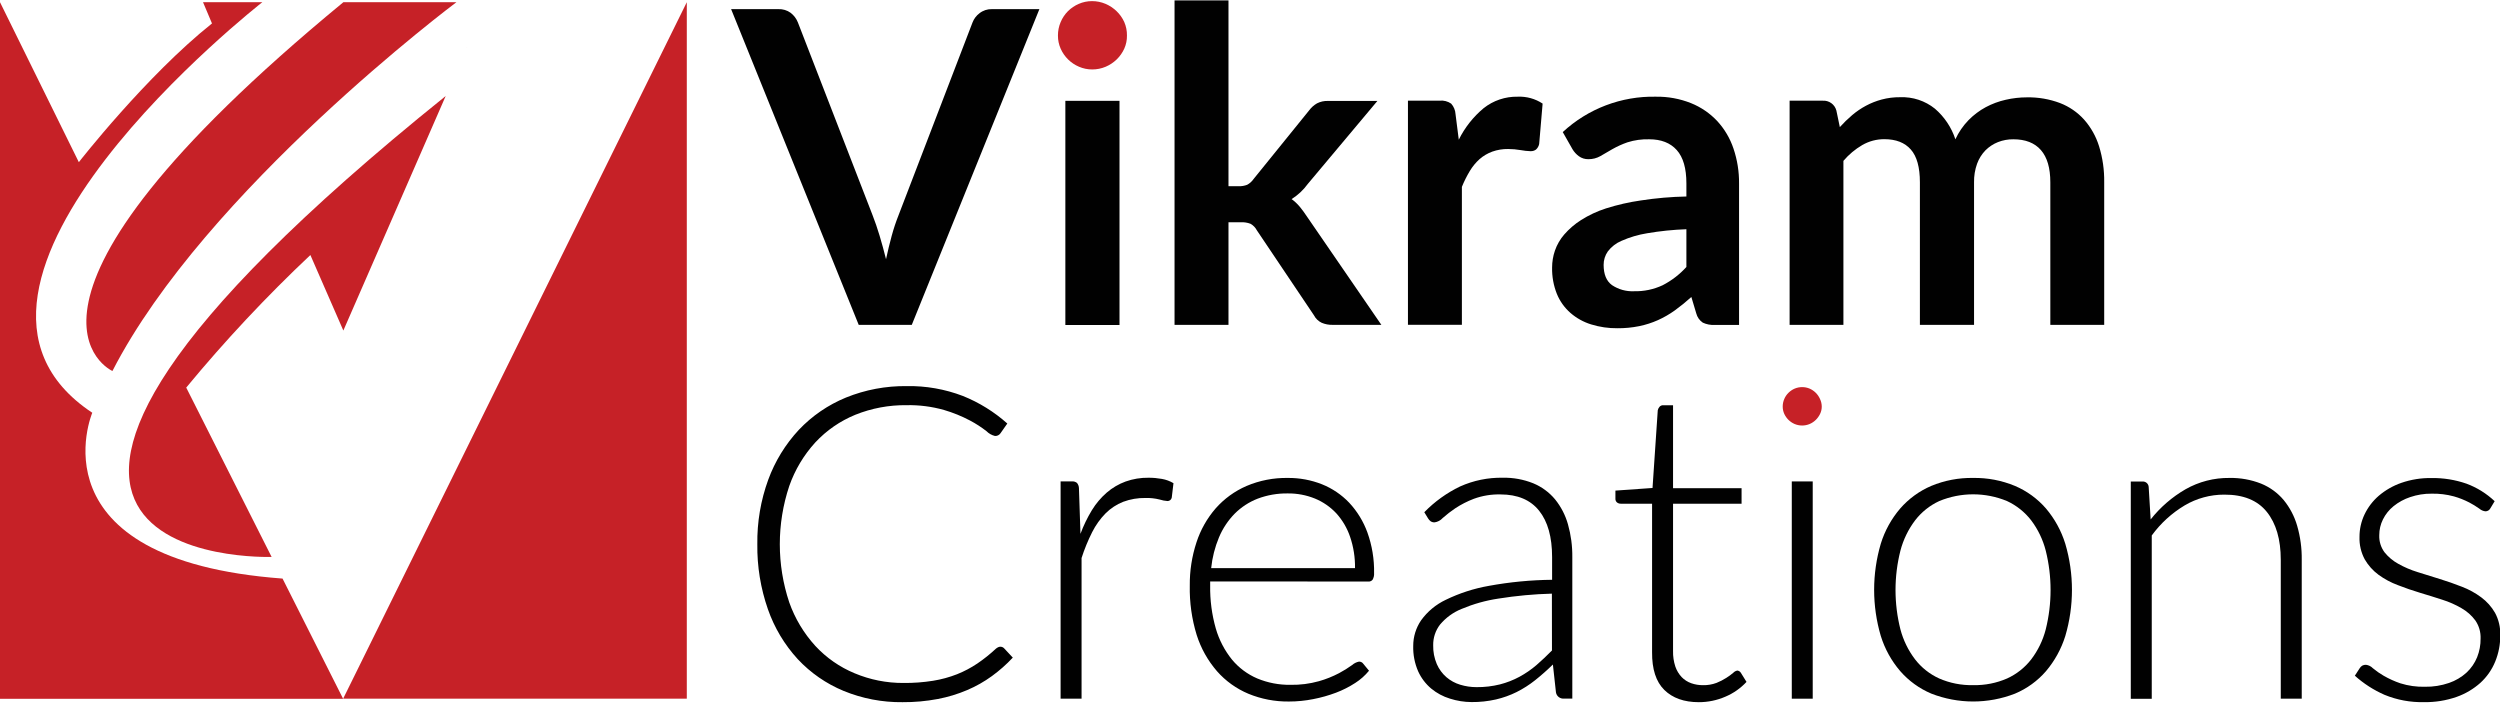
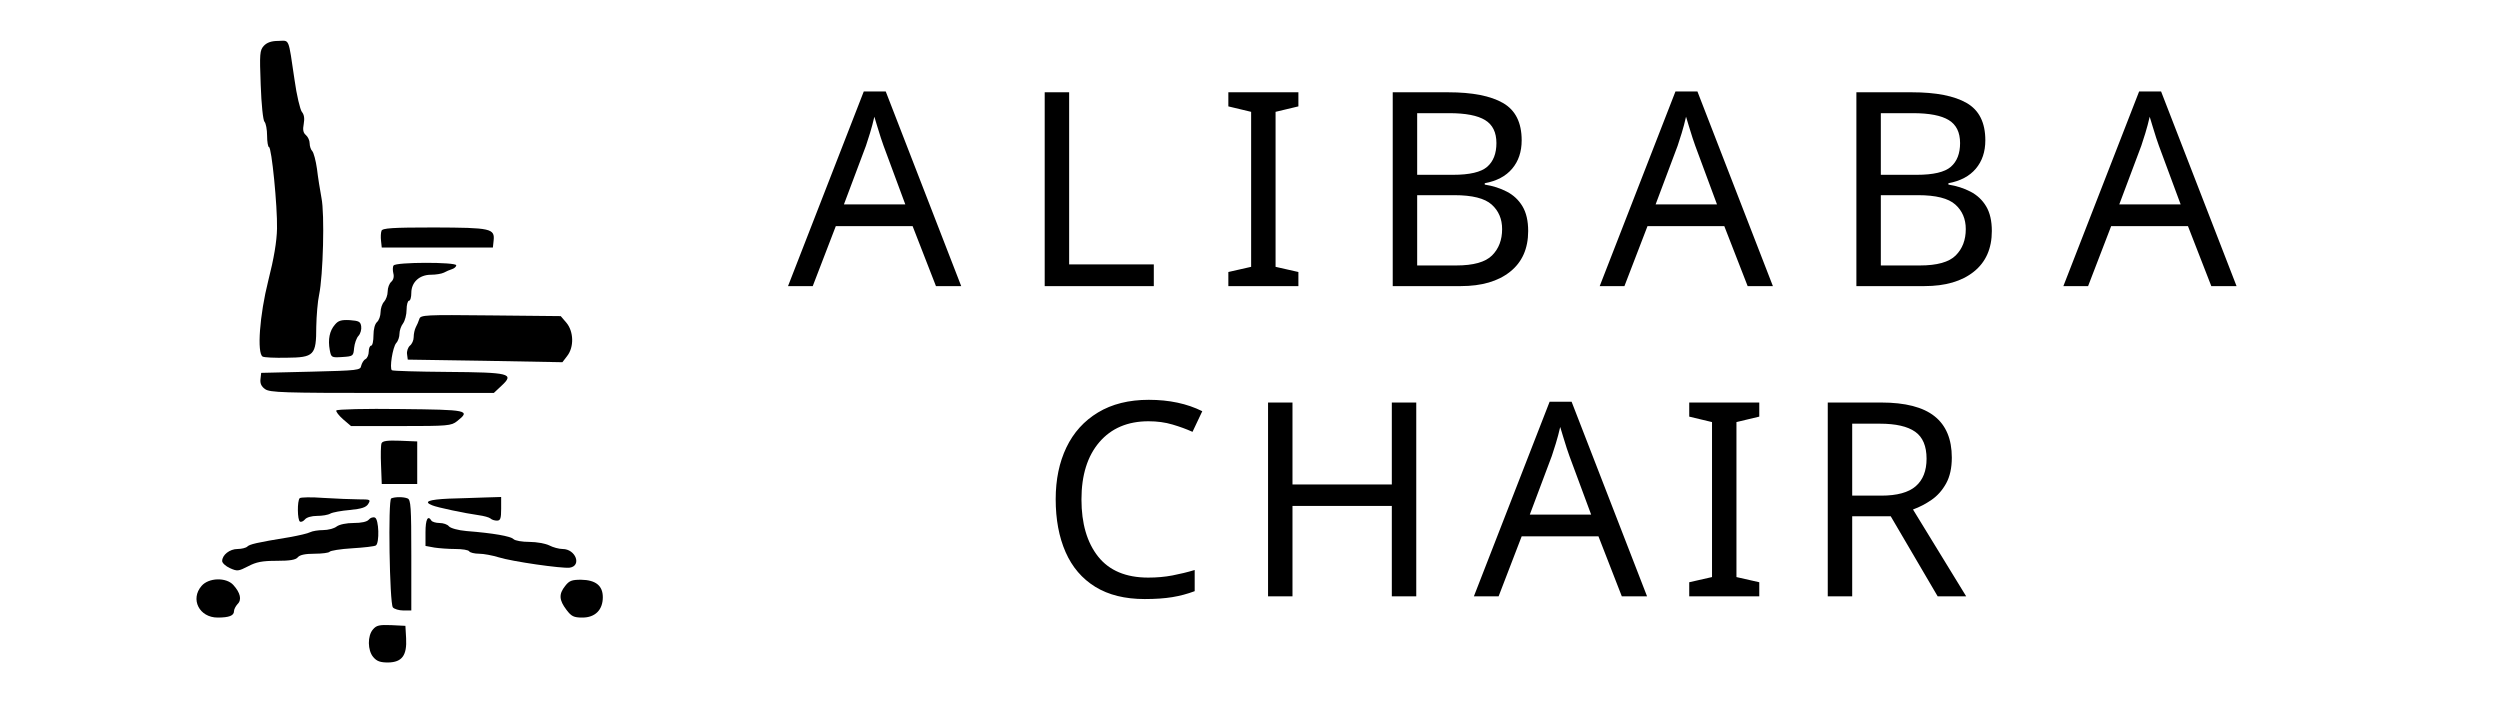
- <svg xmlns="http://www.w3.org/2000/svg" id="a67895e3-6d50-4e2d-b396-4e6a6e546991" data-name="Layer 1" width="10.07in" height="2.83in" viewBox="0 0 724.92 203.49">
-   <g>
-     <path d="M301.39,2.53l-37,91.55H249l-37-91.55h13.67a5.72,5.72,0,0,1,3.61,1.08,6.59,6.59,0,0,1,2.09,2.79L253,62.24c.71,1.81,1.4,3.81,2.06,6s1.27,4.44,1.86,6.8q.76-3.54,1.65-6.8a56,56,0,0,1,2-6L282,6.4a6,6,0,0,1,2-2.66,5.57,5.57,0,0,1,3.64-1.21Z" fill="#010101" />
-     <path d="M324.62,29.12v65h-15.7v-65Z" fill="#010101" />
-     <path d="M356.22,0V53.88h2.91a6.35,6.35,0,0,0,2.5-.41,5.31,5.31,0,0,0,1.87-1.68l16.14-19.94a7.47,7.47,0,0,1,2.25-2,6.5,6.5,0,0,1,3.19-.7H399.4L379.2,53.24a16.74,16.74,0,0,1-4.68,4.37,13.12,13.12,0,0,1,2.37,2.22,31.76,31.76,0,0,1,2,2.72l21.66,31.53H386.42a7.66,7.66,0,0,1-3.17-.6A4.88,4.88,0,0,1,381,91.3L364.45,66.67a4.67,4.67,0,0,0-1.84-1.9,7,7,0,0,0-2.85-.44h-3.54V94.08H340.58V0Z" fill="#010101" />
-     <path d="M423,40.39a28.09,28.09,0,0,1,7.22-9.15,15.41,15.41,0,0,1,9.87-3.32,12.13,12.13,0,0,1,7.22,2l-1,11.72a3,3,0,0,1-.92,1.61,2.51,2.51,0,0,1-1.61.47,18.26,18.26,0,0,1-2.82-.31,22,22,0,0,0-3.64-.32,13.2,13.2,0,0,0-4.62.76A11.8,11.8,0,0,0,429.05,46a15,15,0,0,0-2.84,3.45,32.07,32.07,0,0,0-2.31,4.62v40H408.26v-65h9.18a5,5,0,0,1,3.35.86,5,5,0,0,1,1.27,3.07Z" fill="#010101" />
-     <path d="M453.15,38.18a38.53,38.53,0,0,1,27-10.26,26.41,26.41,0,0,1,10.19,1.87,21.41,21.41,0,0,1,7.6,5.19,22.23,22.23,0,0,1,4.72,8,30.64,30.64,0,0,1,1.61,10.12v41h-7.09a7.2,7.2,0,0,1-3.42-.66,4.62,4.62,0,0,1-1.9-2.69L490.44,86a57.3,57.3,0,0,1-4.81,3.9,28.49,28.49,0,0,1-4.88,2.81,26.13,26.13,0,0,1-5.41,1.74,30.52,30.52,0,0,1-6.36.61,24.88,24.88,0,0,1-7.6-1.11,16.61,16.61,0,0,1-6-3.33,14.77,14.77,0,0,1-3.93-5.5,19.55,19.55,0,0,1-1.39-7.67,15.18,15.18,0,0,1,.82-4.9,14.28,14.28,0,0,1,2.69-4.66,22.29,22.29,0,0,1,4.84-4.17,31.5,31.5,0,0,1,7.31-3.42A63.17,63.17,0,0,1,475.82,58,99.84,99.84,0,0,1,489,56.86V53.05c0-4.34-.92-7.56-2.79-9.65s-4.53-3.13-8-3.13a19.11,19.11,0,0,0-6.3.88,26.7,26.7,0,0,0-4.41,2c-1.26.74-2.41,1.4-3.44,2a6.88,6.88,0,0,1-3.46.89,4.51,4.51,0,0,1-2.78-.86,7,7,0,0,1-1.83-2ZM489,66.35a86,86,0,0,0-11.39,1.17,30.28,30.28,0,0,0-7.41,2.19,9.67,9.67,0,0,0-4,3.1,6.75,6.75,0,0,0-1.2,3.86q0,4.13,2.43,5.89a10.6,10.6,0,0,0,6.37,1.77,18.53,18.53,0,0,0,8.32-1.74A24.4,24.4,0,0,0,489,77.3Z" fill="#010101" />
-     <path d="M518.93,94.08v-65h9.56a3.84,3.84,0,0,1,4,2.85l1,4.81a37.79,37.79,0,0,1,3.58-3.48,22.86,22.86,0,0,1,4-2.72,21.24,21.24,0,0,1,4.56-1.8,20,20,0,0,1,5.35-.67,15.12,15.12,0,0,1,10.09,3.33A19.93,19.93,0,0,1,567,40.27a20,20,0,0,1,3.8-5.54,20.87,20.87,0,0,1,5-3.77,23,23,0,0,1,5.8-2.15,27.41,27.41,0,0,1,6.17-.7,25.85,25.85,0,0,1,9.56,1.65,18.24,18.24,0,0,1,7,4.81,21.13,21.13,0,0,1,4.33,7.72,33.71,33.71,0,0,1,1.49,10.45V94.08H594.53V52.74q0-6.21-2.73-9.34t-8-3.13a11.87,11.87,0,0,0-4.46.82,10.78,10.78,0,0,0-3.61,2.37,11,11,0,0,0-2.44,3.9,15.14,15.14,0,0,0-.88,5.38V94.08h-15.7V52.74q0-6.52-2.63-9.5c-1.75-2-4.32-3-7.69-3A12.73,12.73,0,0,0,540,41.94a21.16,21.16,0,0,0-5.47,4.59V94.08Z" fill="#010101" />
-     <path d="M290.07,187.41a1.46,1.46,0,0,1,1.07.44l2.54,2.72a42.52,42.52,0,0,1-6.05,5.35,36.43,36.43,0,0,1-7.15,4.05,41.49,41.49,0,0,1-8.55,2.6,53.07,53.07,0,0,1-10.23.92,43.66,43.66,0,0,1-17.06-3.26A38.13,38.13,0,0,1,231.31,191a41.76,41.76,0,0,1-8.64-14.46,55.09,55.09,0,0,1-3.07-18.87A52.52,52.52,0,0,1,222.76,139a42.83,42.83,0,0,1,8.87-14.47,39.45,39.45,0,0,1,13.67-9.37,45.47,45.47,0,0,1,17.61-3.32,43.38,43.38,0,0,1,16.27,2.85,43.93,43.93,0,0,1,12.91,8l-2,2.85a1.79,1.79,0,0,1-1.58.76,5.12,5.12,0,0,1-2.47-1.4,32.6,32.6,0,0,0-4.75-3.07,40.6,40.6,0,0,0-7.56-3.07,37.18,37.18,0,0,0-10.86-1.39,38.62,38.62,0,0,0-14.85,2.78,32.86,32.86,0,0,0-11.59,8,36.78,36.78,0,0,0-7.57,12.66,53.34,53.34,0,0,0,0,33.75,37.08,37.08,0,0,0,7.57,12.63,32.47,32.47,0,0,0,11.36,7.91A36.1,36.1,0,0,0,262,197.92a51.23,51.23,0,0,0,8.58-.64,33.76,33.76,0,0,0,6.93-1.89,31.45,31.45,0,0,0,5.89-3.11,44.82,44.82,0,0,0,5.38-4.3,3.22,3.22,0,0,1,.63-.41A1.35,1.35,0,0,1,290.07,187.41Z" fill="#010101" />
-     <path d="M313.3,154.68a39.2,39.2,0,0,1,3.32-6.87,21.88,21.88,0,0,1,4.31-5.1,17.71,17.71,0,0,1,5.45-3.2,19.15,19.15,0,0,1,6.68-1.1,21.64,21.64,0,0,1,3.86.34,9.91,9.91,0,0,1,3.35,1.24l-.5,4.18a1.23,1.23,0,0,1-1.21,1,9.57,9.57,0,0,1-2.3-.44,15.16,15.16,0,0,0-4.09-.45,17.62,17.62,0,0,0-6.49,1.11,15.1,15.1,0,0,0-5.07,3.32,21.64,21.64,0,0,0-3.92,5.48,51.82,51.82,0,0,0-3.07,7.5v40.78h-6.08v-63h3.23a2.12,2.12,0,0,1,1.52.44,2.5,2.5,0,0,1,.57,1.52Z" fill="#010101" />
-     <path d="M350.91,168.48v1.2a42.93,42.93,0,0,0,1.64,12.47,25.75,25.75,0,0,0,4.69,9,19.43,19.43,0,0,0,7.34,5.47,24.25,24.25,0,0,0,9.63,1.84,28.68,28.68,0,0,0,8.23-1.05,30.23,30.23,0,0,0,5.86-2.34,32.49,32.49,0,0,0,3.76-2.34,4.29,4.29,0,0,1,2-1,1.44,1.44,0,0,1,1.26.64l1.65,2a17,17,0,0,1-4,3.55,29.05,29.05,0,0,1-5.57,2.82,40.35,40.35,0,0,1-6.58,1.86,35.88,35.88,0,0,1-7.06.7A29.91,29.91,0,0,1,362,201.05a25,25,0,0,1-9.12-6.55A29.82,29.82,0,0,1,347,184,45.61,45.61,0,0,1,345,169.68a38.82,38.82,0,0,1,1.93-12.5,28.44,28.44,0,0,1,5.57-9.88,25.41,25.41,0,0,1,8.93-6.49,29.32,29.32,0,0,1,12-2.34,26.27,26.27,0,0,1,9.88,1.83,22.39,22.39,0,0,1,7.91,5.35,25.27,25.27,0,0,1,5.29,8.65,33.16,33.16,0,0,1,1.93,11.77A3.4,3.4,0,0,1,398,168a1.46,1.46,0,0,1-1.26.51Zm42-3.86a26.85,26.85,0,0,0-1.43-9.09,19.47,19.47,0,0,0-4-6.81,17.76,17.76,0,0,0-6.18-4.27,20.37,20.37,0,0,0-7.88-1.49,23.8,23.8,0,0,0-8.74,1.52,19.27,19.27,0,0,0-6.68,4.37,21.83,21.83,0,0,0-4.53,6.84,31.77,31.77,0,0,0-2.27,8.93Z" fill="#010101" />
-     <path d="M413,148.41a36.64,36.64,0,0,1,10.38-7.47,28.94,28.94,0,0,1,12.35-2.53,22.45,22.45,0,0,1,8.86,1.61,16.43,16.43,0,0,1,6.3,4.62,20.21,20.21,0,0,1,3.77,7.28,33.67,33.67,0,0,1,1.26,9.53v41h-2.4a2.16,2.16,0,0,1-2.34-1.78l-.89-8.1a67.28,67.28,0,0,1-5.16,4.56,31,31,0,0,1-5.35,3.42,27.52,27.52,0,0,1-6,2.15,30.71,30.71,0,0,1-7.09.76,20.92,20.92,0,0,1-6.26-1,15.69,15.69,0,0,1-5.42-2.91,14.2,14.2,0,0,1-3.79-5,17.29,17.29,0,0,1-1.43-7.38,13.1,13.1,0,0,1,2.28-7.41,18.67,18.67,0,0,1,7.15-5.95,47.35,47.35,0,0,1,12.51-4.05A107.89,107.89,0,0,1,450.06,168v-6.58q0-8.74-3.77-13.45t-11.18-4.72a21,21,0,0,0-7.75,1.27,27.59,27.59,0,0,0-5.42,2.78,33.63,33.63,0,0,0-3.6,2.79,3.92,3.92,0,0,1-2.35,1.26,1.94,1.94,0,0,1-1.14-.31,2.87,2.87,0,0,1-.75-.83Zm37,23.61a117.48,117.48,0,0,0-15.48,1.43,44.36,44.36,0,0,0-10.7,3,15.91,15.91,0,0,0-6.24,4.52,9.55,9.55,0,0,0-2,6,13.13,13.13,0,0,0,1.05,5.48,10.64,10.64,0,0,0,2.79,3.8,11,11,0,0,0,4,2.18,16.06,16.06,0,0,0,4.75.7,26.94,26.94,0,0,0,6.75-.79,24.94,24.94,0,0,0,5.69-2.22,28.37,28.37,0,0,0,4.91-3.38c1.52-1.31,3-2.73,4.5-4.24Z" fill="#010101" />
-     <path d="M492.6,203.49q-6.39,0-10-3.55T479.05,189V145.94H470a1.72,1.72,0,0,1-1.14-.38,1.35,1.35,0,0,1-.44-1.08v-2.34l10.76-.76,1.52-22.54a2.25,2.25,0,0,1,.51-1,1.32,1.32,0,0,1,1.07-.45h2.85v24.06H505v4.5H485.13v42.74a13.48,13.48,0,0,0,.66,4.46,8.47,8.47,0,0,0,1.84,3.07,7.19,7.19,0,0,0,2.76,1.77,10,10,0,0,0,3.42.57,10.51,10.51,0,0,0,3.92-.66,16.43,16.43,0,0,0,2.85-1.46,17.19,17.19,0,0,0,2-1.46,2.18,2.18,0,0,1,1.2-.66,1.38,1.38,0,0,1,1,.63l1.65,2.66a17.8,17.8,0,0,1-6.11,4.28A19.23,19.23,0,0,1,492.6,203.49Z" fill="#010101" />
-     <path d="M528.25,117.76a4.82,4.82,0,0,1-.48,2.13,6.28,6.28,0,0,1-1.24,1.74,5.8,5.8,0,0,1-1.79,1.2,5.6,5.6,0,0,1-4.35,0,5.8,5.8,0,0,1-1.79-1.2,6,6,0,0,1-1.22-1.74,5.09,5.09,0,0,1-.45-2.13,5.46,5.46,0,0,1,.45-2.18,5.56,5.56,0,0,1,1.22-1.8,5.83,5.83,0,0,1,1.79-1.21,5.6,5.6,0,0,1,4.35,0,5.86,5.86,0,0,1,3,3A5.16,5.16,0,0,1,528.25,117.76Z" fill="#c62127" />
-     <path d="M572.15,138.47a30.25,30.25,0,0,1,12.12,2.31,24.69,24.69,0,0,1,9,6.55,29.22,29.22,0,0,1,5.6,10.23,47.31,47.31,0,0,1,0,26.75,29.3,29.3,0,0,1-5.6,10.19,24.39,24.39,0,0,1-9,6.52A33.38,33.38,0,0,1,560,201a24.71,24.71,0,0,1-9-6.52,28.73,28.73,0,0,1-5.63-10.19,47.31,47.31,0,0,1,0-26.75A28.65,28.65,0,0,1,551,147.33a25,25,0,0,1,9-6.55A30.34,30.34,0,0,1,572.15,138.47Zm0,60.08a23.35,23.35,0,0,0,9.84-1.93,18.62,18.62,0,0,0,7-5.54,24.41,24.41,0,0,0,4.21-8.7,47.24,47.24,0,0,0,0-22.83,24.76,24.76,0,0,0-4.21-8.77,18.87,18.87,0,0,0-7-5.6,25.68,25.68,0,0,0-19.68,0,18.79,18.79,0,0,0-7,5.6,25.16,25.16,0,0,0-4.25,8.77,46.59,46.59,0,0,0,0,22.83,24.81,24.81,0,0,0,4.25,8.7,18.55,18.55,0,0,0,7,5.54A23.32,23.32,0,0,0,572.15,198.55Z" fill="#010101" />
-     <path d="M623.62,150.5a35.61,35.61,0,0,1,10.1-8.74,25.19,25.19,0,0,1,12.76-3.29,23.83,23.83,0,0,1,9.15,1.64,16.85,16.85,0,0,1,6.55,4.75,21,21,0,0,1,3.92,7.47,33.84,33.84,0,0,1,1.33,9.88v40.27h-6.08V162.21q0-8.86-4.05-13.9t-12.34-5a22.43,22.43,0,0,0-11.49,3.13,32.44,32.44,0,0,0-9.53,8.71v47.36h-6.08v-63h3.36a1.68,1.68,0,0,1,1.83,1.58Z" fill="#010101" />
-     <path d="M722.13,147.27a1.59,1.59,0,0,1-1.45.88,3.23,3.23,0,0,1-1.77-.79,25.55,25.55,0,0,0-2.89-1.77,23.77,23.77,0,0,0-4.46-1.77,22.81,22.81,0,0,0-6.46-.79,18.74,18.74,0,0,0-6.24,1,15.44,15.44,0,0,0-4.8,2.62,11.52,11.52,0,0,0-3.08,3.84,10.18,10.18,0,0,0-1.07,4.59,7.81,7.81,0,0,0,1.51,4.93,13.38,13.38,0,0,0,4,3.36,28.77,28.77,0,0,0,5.61,2.4q3.16,1,6.42,2t6.43,2.25a23.13,23.13,0,0,1,5.6,3.07,14.7,14.7,0,0,1,4,4.49,12.89,12.89,0,0,1,1.52,6.46,19.76,19.76,0,0,1-1.46,7.66,17.09,17.09,0,0,1-4.27,6.15,20.63,20.63,0,0,1-6.93,4.11,27.25,27.25,0,0,1-9.44,1.52,28.35,28.35,0,0,1-11.46-2.12,32.38,32.38,0,0,1-8.61-5.54l1.39-2.15a2.43,2.43,0,0,1,.73-.76,2.1,2.1,0,0,1,1.11-.26,3.35,3.35,0,0,1,2,1,22.63,22.63,0,0,0,3.13,2.18,27.38,27.38,0,0,0,4.84,2.19,21.83,21.83,0,0,0,7.12,1,20.38,20.38,0,0,0,7-1.11,14.56,14.56,0,0,0,5.07-3,12.51,12.51,0,0,0,3.07-4.46,14.17,14.17,0,0,0,1-5.41,8.67,8.67,0,0,0-1.53-5.26,13,13,0,0,0-4-3.54,27.22,27.22,0,0,0-5.61-2.47c-2.09-.68-4.23-1.35-6.42-2s-4.34-1.41-6.43-2.22a23.26,23.26,0,0,1-5.6-3,14.68,14.68,0,0,1-4-4.47,12.83,12.83,0,0,1-1.52-6.55,15,15,0,0,1,1.45-6.46,16.55,16.55,0,0,1,4.15-5.44,20.46,20.46,0,0,1,6.55-3.74,25.45,25.45,0,0,1,8.68-1.39,29.57,29.57,0,0,1,10.22,1.64,24.15,24.15,0,0,1,8.14,5.07Z" fill="#010101" />
+ <svg xmlns="http://www.w3.org/2000/svg" version="1.1" x="0px" y="0px" width="967px" height="272px" viewBox="0 0 967 272" enable-background="new 0 0 967 272" xml:space="preserve">
+   <g id="New_Layer">
    <g>
-       <path d="M32.6,107.46C59.52,55,132.35.52,132.35.52H99.57C-8.14,89.24,32.6,107.46,32.6,107.46Z" fill="#c62127" />
-       <polygon points="99.5 202.48 199.15 202.48 199.15 0.52 99.5 202.48" fill="#c62127" />
-       <path d="M90,73.83l9.56,21.9L141.11.52l-11.87,27.2C-42.06,165.54,78.76,161.37,78.76,161.37l2.52,5L54,112.27A422,422,0,0,1,90,73.83Z" fill="#c62127" />
-       <path d="M26.76,119.57C-29,82.59,76.07.52,76.07.52H58.87l2.6,6.16C42.33,21.93,22.86,46.91,22.86,46.91L0,.52v202H99.5L81.93,167.65C8.65,162.2,26.76,119.57,26.76,119.57Z" fill="#c62127" />
+       <path fill-rule="evenodd" clip-rule="evenodd" d="M102.03,17.748c-1.555,1.737-1.646,3.018-1.189,15.089    c0.274,7.773,0.915,13.718,1.463,14.267s1.006,3.018,1.006,5.396c0,2.377,0.366,4.39,0.731,4.39c1.006,0,3.292,22.771,3.11,31.55    c-0.092,4.938-1.189,11.522-3.384,20.119c-3.384,13.443-4.39,27.983-2.195,29.355c0.549,0.366,4.755,0.549,9.236,0.457    c10.7-0.091,11.522-0.914,11.522-11.979c0.092-4.299,0.549-9.877,1.098-12.346c1.555-7.407,2.195-31.276,0.915-37.495    c-0.549-3.018-1.372-8.047-1.737-11.248c-0.458-3.2-1.28-6.311-1.829-6.858c-0.549-0.55-1.006-1.921-1.006-3.018    c0-1.098-0.64-2.47-1.463-3.201c-1.006-0.823-1.28-2.012-0.823-4.298c0.366-2.104,0.183-3.567-0.731-4.665    c-0.64-0.822-2.012-6.401-2.835-12.437c-2.469-16.645-1.829-15.09-6.31-14.998C104.956,15.827,103.219,16.467,102.03,17.748z" />
+       <path fill-rule="evenodd" clip-rule="evenodd" d="M147.572,89.262c-0.274,0.731-0.366,2.469-0.183,3.933l0.274,2.561h21.491    h21.491l0.274-2.561c0.549-4.847-0.915-5.122-22.954-5.213C151.596,87.981,147.938,88.256,147.572,89.262z" />
+       <path fill-rule="evenodd" clip-rule="evenodd" d="M152.236,102.705c-0.366,0.457-0.366,1.921-0.091,3.019    c0.366,1.371,0,2.56-0.823,3.291c-0.731,0.641-1.372,2.287-1.372,3.749c0,1.372-0.64,3.11-1.372,3.934    c-0.731,0.731-1.372,2.561-1.372,4.023c0,1.464-0.64,3.2-1.372,3.841c-0.823,0.731-1.372,2.743-1.372,5.121    c0,2.195-0.366,4.024-0.915,4.024c-0.458,0-0.915,1.005-0.915,2.286c0,1.188-0.549,2.561-1.28,2.927    c-0.732,0.365-1.372,1.555-1.646,2.56c-0.274,1.738-1.188,1.829-19.479,2.287l-19.205,0.457l-0.274,2.469    c-0.183,1.646,0.366,2.835,1.829,3.842c1.829,1.279,7.133,1.463,45.268,1.463h43.165l3.018-2.835    c5.03-4.664,3.201-5.122-20.942-5.305c-11.431-0.091-21.034-0.365-21.491-0.64c-1.005-0.641,0.274-8.871,1.646-10.517    c0.731-0.732,1.28-2.378,1.28-3.658c0-1.189,0.64-3.019,1.372-3.933c0.731-1.006,1.372-3.384,1.372-5.305    c0-1.92,0.458-3.475,0.915-3.475c0.548,0,0.915-1.372,0.915-3.018c0-4.115,3.11-7.042,7.59-7.042c1.921,0,4.115-0.366,5.03-0.823    c0.823-0.457,2.286-1.097,3.201-1.372c0.823-0.274,1.555-0.914,1.555-1.463C176.47,101.333,152.967,101.333,152.236,102.705z" />
+       <path fill-rule="evenodd" clip-rule="evenodd" d="M162.205,123.373c-0.275,0.914-0.915,2.377-1.372,3.2    c-0.457,0.915-0.823,2.561-0.823,3.842c0,1.188-0.64,2.651-1.463,3.292c-0.732,0.64-1.281,2.194-1.098,3.291l0.274,2.104    l29.904,0.457l29.904,0.549l1.829-2.378c2.744-3.476,2.561-9.511-0.275-12.895l-2.194-2.561l-27.07-0.274    C164.399,121.727,162.662,121.818,162.205,123.373z" />
+       <path fill-rule="evenodd" clip-rule="evenodd" d="M129.557,125.567c-2.104,2.378-2.744,5.762-2.012,9.785    c0.549,2.927,0.64,3.018,4.847,2.743c4.207-0.273,4.298-0.365,4.573-3.475c0.183-1.738,0.914-3.933,1.738-4.756    c0.731-0.822,1.188-2.469,1.005-3.658c-0.274-1.828-0.915-2.103-4.389-2.377C132.025,123.647,130.837,124.014,129.557,125.567z" />
+       <path fill-rule="evenodd" clip-rule="evenodd" d="M130.105,158.765c-0.274,0.365,0.915,1.92,2.561,3.383l3.109,2.652h19.296    c18.198,0,19.479-0.091,21.765-1.92c5.304-4.208,4.207-4.391-21.948-4.665C141.536,158.032,130.379,158.307,130.105,158.765z" />
+       <path fill-rule="evenodd" clip-rule="evenodd" d="M147.572,171.476c-0.274,0.731-0.366,4.481-0.183,8.505l0.274,7.225h6.859h6.858    v-8.23v-8.23l-6.675-0.274C149.767,170.287,147.938,170.561,147.572,171.476z" />
+       <path fill-rule="evenodd" clip-rule="evenodd" d="M115.93,192.692c-1.006,1.005-0.915,8.504,0.091,9.054    c0.458,0.274,1.28-0.092,1.921-0.823c0.64-0.823,2.652-1.372,4.664-1.372c2.011,0,4.298-0.366,5.212-0.914    c0.823-0.458,4.207-1.098,7.499-1.372c4.572-0.457,6.31-1.006,7.133-2.378c1.006-1.646,0.823-1.737-3.658-1.737    c-2.652,0-8.779-0.274-13.534-0.549C120.502,192.234,116.296,192.326,115.93,192.692z" />
+       <path fill-rule="evenodd" clip-rule="evenodd" d="M151.322,192.783c-1.28,0.549-0.641,40.604,0.64,42.159    c0.548,0.641,2.377,1.188,4.023,1.188h3.109v-21.399c0-18.655-0.183-21.491-1.463-21.948    C156.077,192.144,152.785,192.144,151.322,192.783z" />
+       <path fill-rule="evenodd" clip-rule="evenodd" d="M173.544,192.875c-7.773,0.365-9.876,1.188-6.402,2.561    c1.829,0.823,12.712,3.109,18.016,3.841c2.012,0.274,4.024,0.823,4.572,1.28c0.458,0.457,1.555,0.823,2.47,0.823    c1.372,0,1.646-0.823,1.646-4.572v-4.573l-6.127,0.184C184.244,192.509,177.933,192.783,173.544,192.875z" />
+       <path fill-rule="evenodd" clip-rule="evenodd" d="M142.634,201.014c-0.731,0.823-2.835,1.28-5.853,1.28    c-2.744,0-5.487,0.549-6.585,1.372c-0.915,0.731-3.292,1.372-5.212,1.372c-1.829,0-4.115,0.366-5.03,0.823    c-0.823,0.457-4.39,1.279-7.956,1.92c-12.895,2.104-15.455,2.743-16.37,3.658c-0.457,0.457-2.195,0.914-3.75,0.914    c-3.018,0-5.944,2.286-5.944,4.664c0,0.732,1.372,2.012,3.018,2.743c2.835,1.281,3.292,1.189,7.042-0.731    c3.109-1.646,5.396-2.103,10.974-2.103c5.213,0,7.408-0.366,8.23-1.372c0.731-0.915,2.835-1.372,6.493-1.372    c2.926,0,5.487-0.366,5.761-0.731c0.274-0.457,4.207-1.098,8.779-1.371c4.481-0.274,8.596-0.731,9.145-1.098    c1.463-0.915,1.188-10.243-0.366-10.791C144.28,199.917,143.183,200.282,142.634,201.014z" />
+       <path fill-rule="evenodd" clip-rule="evenodd" d="M164.582,205.861v5.304l3.475,0.641c1.829,0.274,5.487,0.548,8.14,0.548    c2.561,0,5.03,0.366,5.304,0.915c0.274,0.457,2.012,0.914,3.841,0.914c1.737,0,5.121,0.641,7.499,1.372    c5.212,1.646,24.417,4.39,27.526,4.024c4.755-0.732,2.286-7.226-2.744-7.226c-1.372,0-3.749-0.64-5.121-1.371    c-1.463-0.731-4.938-1.372-7.682-1.372c-2.834,0-5.578-0.457-6.218-1.098c-1.098-1.098-7.682-2.286-18.199-3.108    c-3.201-0.275-6.127-1.098-6.767-1.829c-0.549-0.732-2.195-1.281-3.658-1.281c-1.372,0-2.835-0.457-3.109-0.914    C165.496,199.094,164.582,200.923,164.582,205.861z" />
+       <path fill-rule="evenodd" clip-rule="evenodd" d="M77.979,226.62c-4.481,5.121-0.915,12.254,6.219,12.254    c4.389,0,6.31-0.731,6.31-2.469c0-0.731,0.64-1.92,1.372-2.744c1.737-1.646,1.098-4.389-1.646-7.406    C87.489,223.236,80.722,223.419,77.979,226.62z" />
+       <path fill-rule="evenodd" clip-rule="evenodd" d="M218.628,226.62c-2.56,3.2-2.377,5.486,0.458,9.236    c1.921,2.561,2.835,3.018,6.219,3.018c4.847,0,7.864-2.926,7.864-7.864c0-4.481-2.744-6.677-8.414-6.768    C221.19,224.242,220.184,224.608,218.628,226.62z" />
+       <path fill-rule="evenodd" clip-rule="evenodd" d="M144.28,243.447c-2.195,2.469-2.103,8.139,0.091,10.699    c1.372,1.646,2.744,2.104,5.762,2.104c5.395-0.091,7.316-2.743,6.95-9.419l-0.274-4.756l-5.487-0.274    C146.749,241.618,145.561,241.892,144.28,243.447z" />
    </g>
-     <path d="M326.78,10.19A8.9,8.9,0,0,1,326,14a10.34,10.34,0,0,1-2.18,3.1,10.53,10.53,0,0,1-3.2,2.13,9.92,9.92,0,0,1-3.93.79,9.5,9.5,0,0,1-3.82-.79A10.13,10.13,0,0,1,307.56,14a9.17,9.17,0,0,1-.79-3.8,9.74,9.74,0,0,1,.79-3.92,10,10,0,0,1,2.12-3.17A10.28,10.28,0,0,1,312.82,1a9.5,9.5,0,0,1,3.82-.79,9.92,9.92,0,0,1,3.93.79,10.69,10.69,0,0,1,3.2,2.12A10.17,10.17,0,0,1,326,6.27,9.44,9.44,0,0,1,326.78,10.19Z" fill="#c62127" />
-     <rect x="519.56" y="139.48" width="6.07" height="63" fill="#010101" />
+     <text transform="matrix(1 0 0 1 304.8086 110.6641)">
+       <tspan x="0" y="0" font-family="'MinionPro-Regular'" font-size="105" letter-spacing="22">ALIBABA</tspan>
+       <tspan x="97.125" y="120" font-family="'MinionPro-Regular'" font-size="105" letter-spacing="12">CHAIR</tspan>
+     </text>
  </g>
+   <g id="MasterLayer_1">
+ </g>
</svg>
